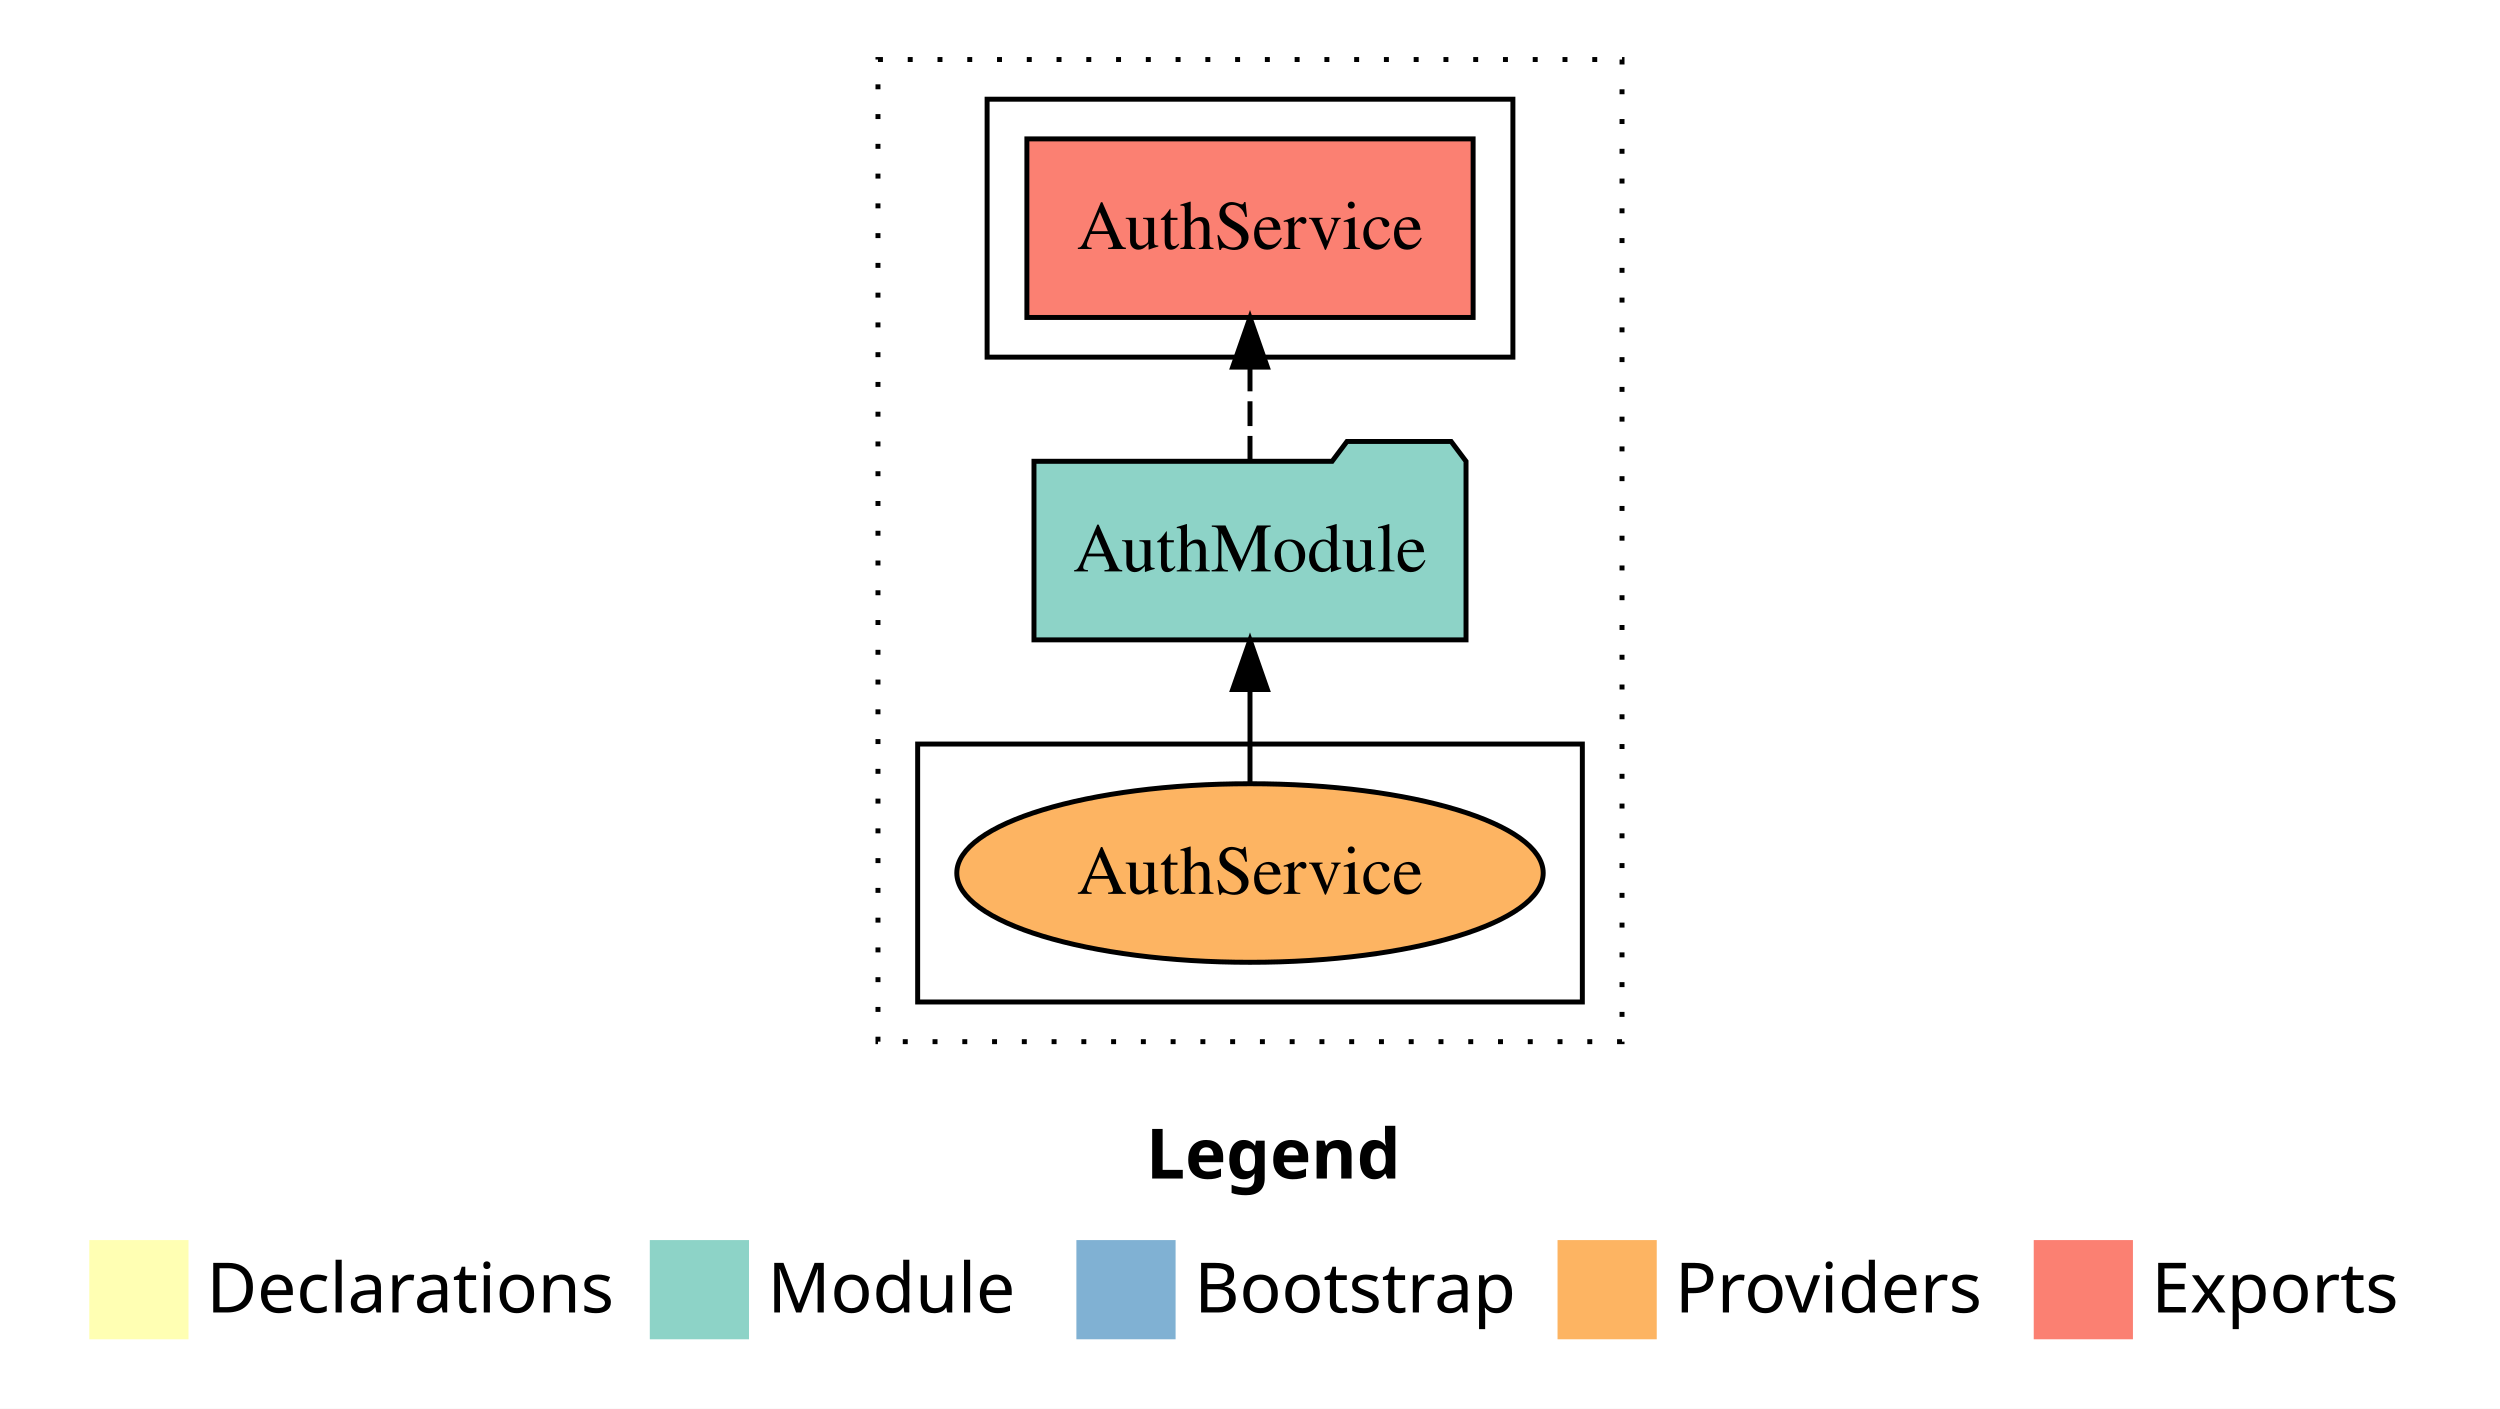
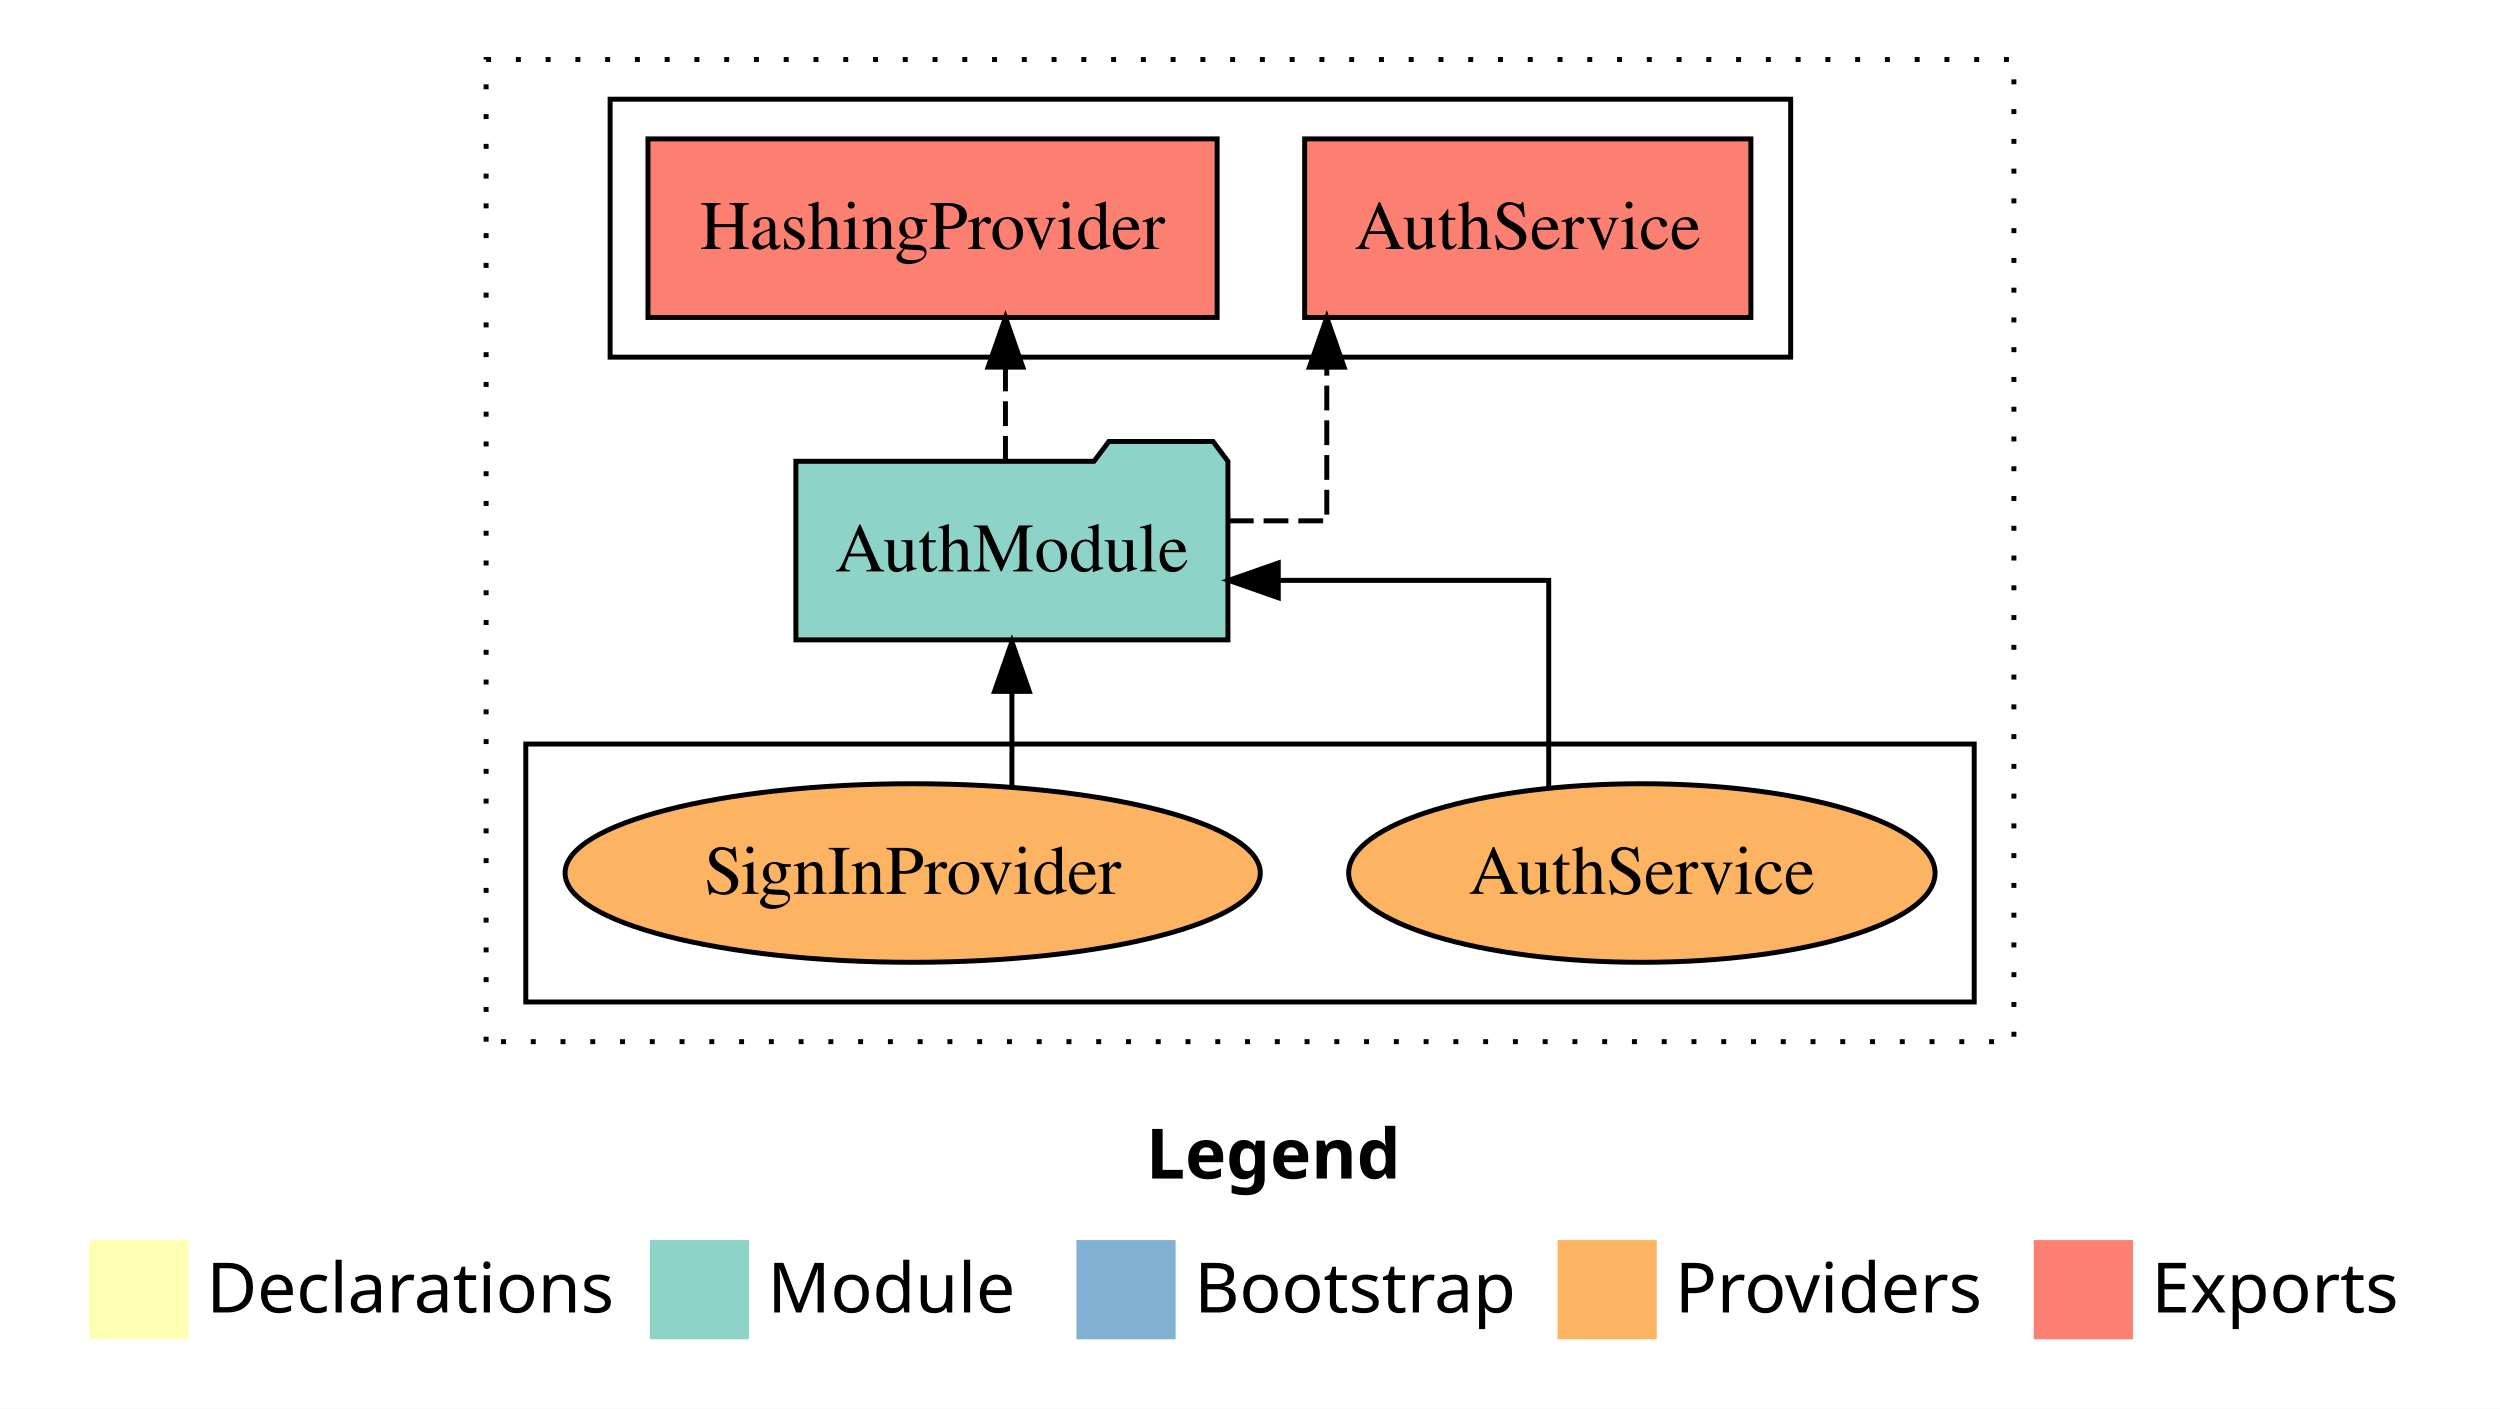
<svg xmlns="http://www.w3.org/2000/svg" width="504pt" height="284pt" viewBox="0.00 0.00 504.00 284.00">
  <g id="graph0" class="graph" transform="scale(1 1) rotate(0) translate(4 280)">
    <polygon fill="white" stroke="transparent" points="-4,4 -4,-280 500,-280 500,4 -4,4" />
    <text text-anchor="start" x="227.01" y="-42.4" font-family="Times-12" font-weight="bold" font-size="14.00">Legend</text>
    <polygon fill="#ffffb3" stroke="transparent" points="14,-10 14,-30 34,-30 34,-10 14,-10" />
    <text text-anchor="start" x="37.63" y="-15.4" font-family="Times-12" font-size="14.00">  Declarations</text>
    <polygon fill="#8dd3c7" stroke="transparent" points="127,-10 127,-30 147,-30 147,-10 127,-10" />
    <text text-anchor="start" x="150.73" y="-15.4" font-family="Times-12" font-size="14.00">  Module</text>
    <polygon fill="#80b1d3" stroke="transparent" points="213,-10 213,-30 233,-30 233,-10 213,-10" />
    <text text-anchor="start" x="236.78" y="-15.4" font-family="Times-12" font-size="14.00">  Bootstrap</text>
    <polygon fill="#fdb462" stroke="transparent" points="310,-10 310,-30 330,-30 330,-10 310,-10" />
    <text text-anchor="start" x="333.67" y="-15.4" font-family="Times-12" font-size="14.00">  Providers</text>
    <polygon fill="#fb8072" stroke="transparent" points="406,-10 406,-30 426,-30 426,-10 406,-10" />
    <text text-anchor="start" x="429.73" y="-15.4" font-family="Times-12" font-size="14.00">  Exports</text>
    <g id="clust1" class="cluster">
-       <polygon fill="none" stroke="black" stroke-dasharray="1,5" points="173,-70 173,-268 323,-268 323,-70 173,-70" />
+       <polygon fill="none" stroke="black" stroke-dasharray="1,5" points="94,-70 94,-268 402,-268 402,-70 94,-70" />
    </g>
    <g id="clust6" class="cluster">
-       <polygon fill="none" stroke="black" points="181,-78 181,-130 315,-130 315,-78 181,-78" />
+       <polygon fill="none" stroke="black" points="102,-78 102,-130 394,-130 394,-78 102,-78" />
    </g>
    <g id="clust4" class="cluster">
-       <polygon fill="none" stroke="black" points="195,-208 195,-260 301,-260 301,-208 195,-208" />
+       <polygon fill="none" stroke="black" points="119,-208 119,-260 357,-260 357,-208 119,-208" />
    </g>
    <g id="node1" class="node">
-       <polygon fill="#fb8072" stroke="black" points="292.98,-252 203.02,-252 203.02,-216 292.98,-216 292.98,-252" />
-       <text text-anchor="middle" x="248" y="-229.8" font-family="Times,serif" font-size="14.00">AuthService </text>
+       <polygon fill="#fb8072" stroke="black" points="348.98,-252 259.02,-252 259.02,-216 348.98,-216 348.98,-252" />
+       <text text-anchor="middle" x="304" y="-229.8" font-family="Times,serif" font-size="14.00">AuthService </text>
    </g>
    <g id="node2" class="node">
-       <polygon fill="#8dd3c7" stroke="black" points="291.55,-187 288.55,-191 267.55,-191 264.55,-187 204.45,-187 204.45,-151 291.55,-151 291.55,-187" />
-       <text text-anchor="middle" x="248" y="-164.8" font-family="Times,serif" font-size="14.00">AuthModule</text>
+       <polygon fill="#fb8072" stroke="black" points="241.37,-252 126.63,-252 126.63,-216 241.37,-216 241.37,-252" />
+       <text text-anchor="middle" x="184" y="-229.8" font-family="Times,serif" font-size="14.00">HashingProvider </text>
+     </g>
+     <g id="node3" class="node">
+       <polygon fill="#8dd3c7" stroke="black" points="243.55,-187 240.55,-191 219.55,-191 216.55,-187 156.45,-187 156.45,-151 243.55,-151 243.55,-187" />
+       <text text-anchor="middle" x="200" y="-164.8" font-family="Times,serif" font-size="14.00">AuthModule</text>
    </g>
    <g id="edge1" class="edge">
-       <path fill="none" stroke="black" stroke-dasharray="5,2" d="M248,-187.11C248,-187.11 248,-205.99 248,-205.99" />
-       <polygon fill="black" stroke="black" points="244.5,-205.99 248,-215.99 251.5,-205.99 244.5,-205.99" />
-     </g>
-     <g id="node3" class="node">
-       <ellipse fill="#fdb462" stroke="black" cx="248" cy="-104" rx="59.11" ry="18" />
-       <text text-anchor="middle" x="248" y="-99.8" font-family="Times,serif" font-size="14.00">AuthService</text>
+       <path fill="none" stroke="black" stroke-dasharray="5,2" d="M243.74,-175C254.74,-175 263.48,-175 263.48,-175 263.48,-175 263.48,-205.98 263.48,-205.98" />
+       <polygon fill="black" stroke="black" points="259.98,-205.98 263.48,-215.98 266.98,-205.98 259.98,-205.98" />
    </g>
    <g id="edge2" class="edge">
-       <path fill="none" stroke="black" d="M248,-122.11C248,-122.11 248,-140.99 248,-140.99" />
-       <polygon fill="black" stroke="black" points="244.5,-140.99 248,-150.99 251.5,-140.99 244.5,-140.99" />
+       <path fill="none" stroke="black" stroke-dasharray="5,2" d="M198.7,-187.11C198.7,-187.11 198.7,-205.99 198.7,-205.99" />
+       <polygon fill="black" stroke="black" points="195.2,-205.99 198.7,-215.99 202.2,-205.99 195.2,-205.99" />
+     </g>
+     <g id="node4" class="node">
+       <ellipse fill="#fdb462" stroke="black" cx="327" cy="-104" rx="59.11" ry="18" />
+       <text text-anchor="middle" x="327" y="-99.8" font-family="Times,serif" font-size="14.00">AuthService</text>
+     </g>
+     <g id="edge3" class="edge">
+       <path fill="none" stroke="black" d="M308.22,-121.38C308.22,-138.79 308.22,-163 308.22,-163 308.22,-163 253.7,-163 253.7,-163" />
+       <polygon fill="black" stroke="black" points="253.7,-159.5 243.7,-163 253.7,-166.5 253.7,-159.5" />
+     </g>
+     <g id="node5" class="node">
+       <ellipse fill="#fdb462" stroke="black" cx="180" cy="-104" rx="70.08" ry="18" />
+       <text text-anchor="middle" x="180" y="-99.8" font-family="Times,serif" font-size="14.00">SignInProvider</text>
+     </g>
+     <g id="edge4" class="edge">
+       <path fill="none" stroke="black" d="M200,-121.42C200,-121.42 200,-140.62 200,-140.62" />
+       <polygon fill="black" stroke="black" points="196.5,-140.62 200,-150.62 203.5,-140.62 196.5,-140.62" />
    </g>
  </g>
</svg>
